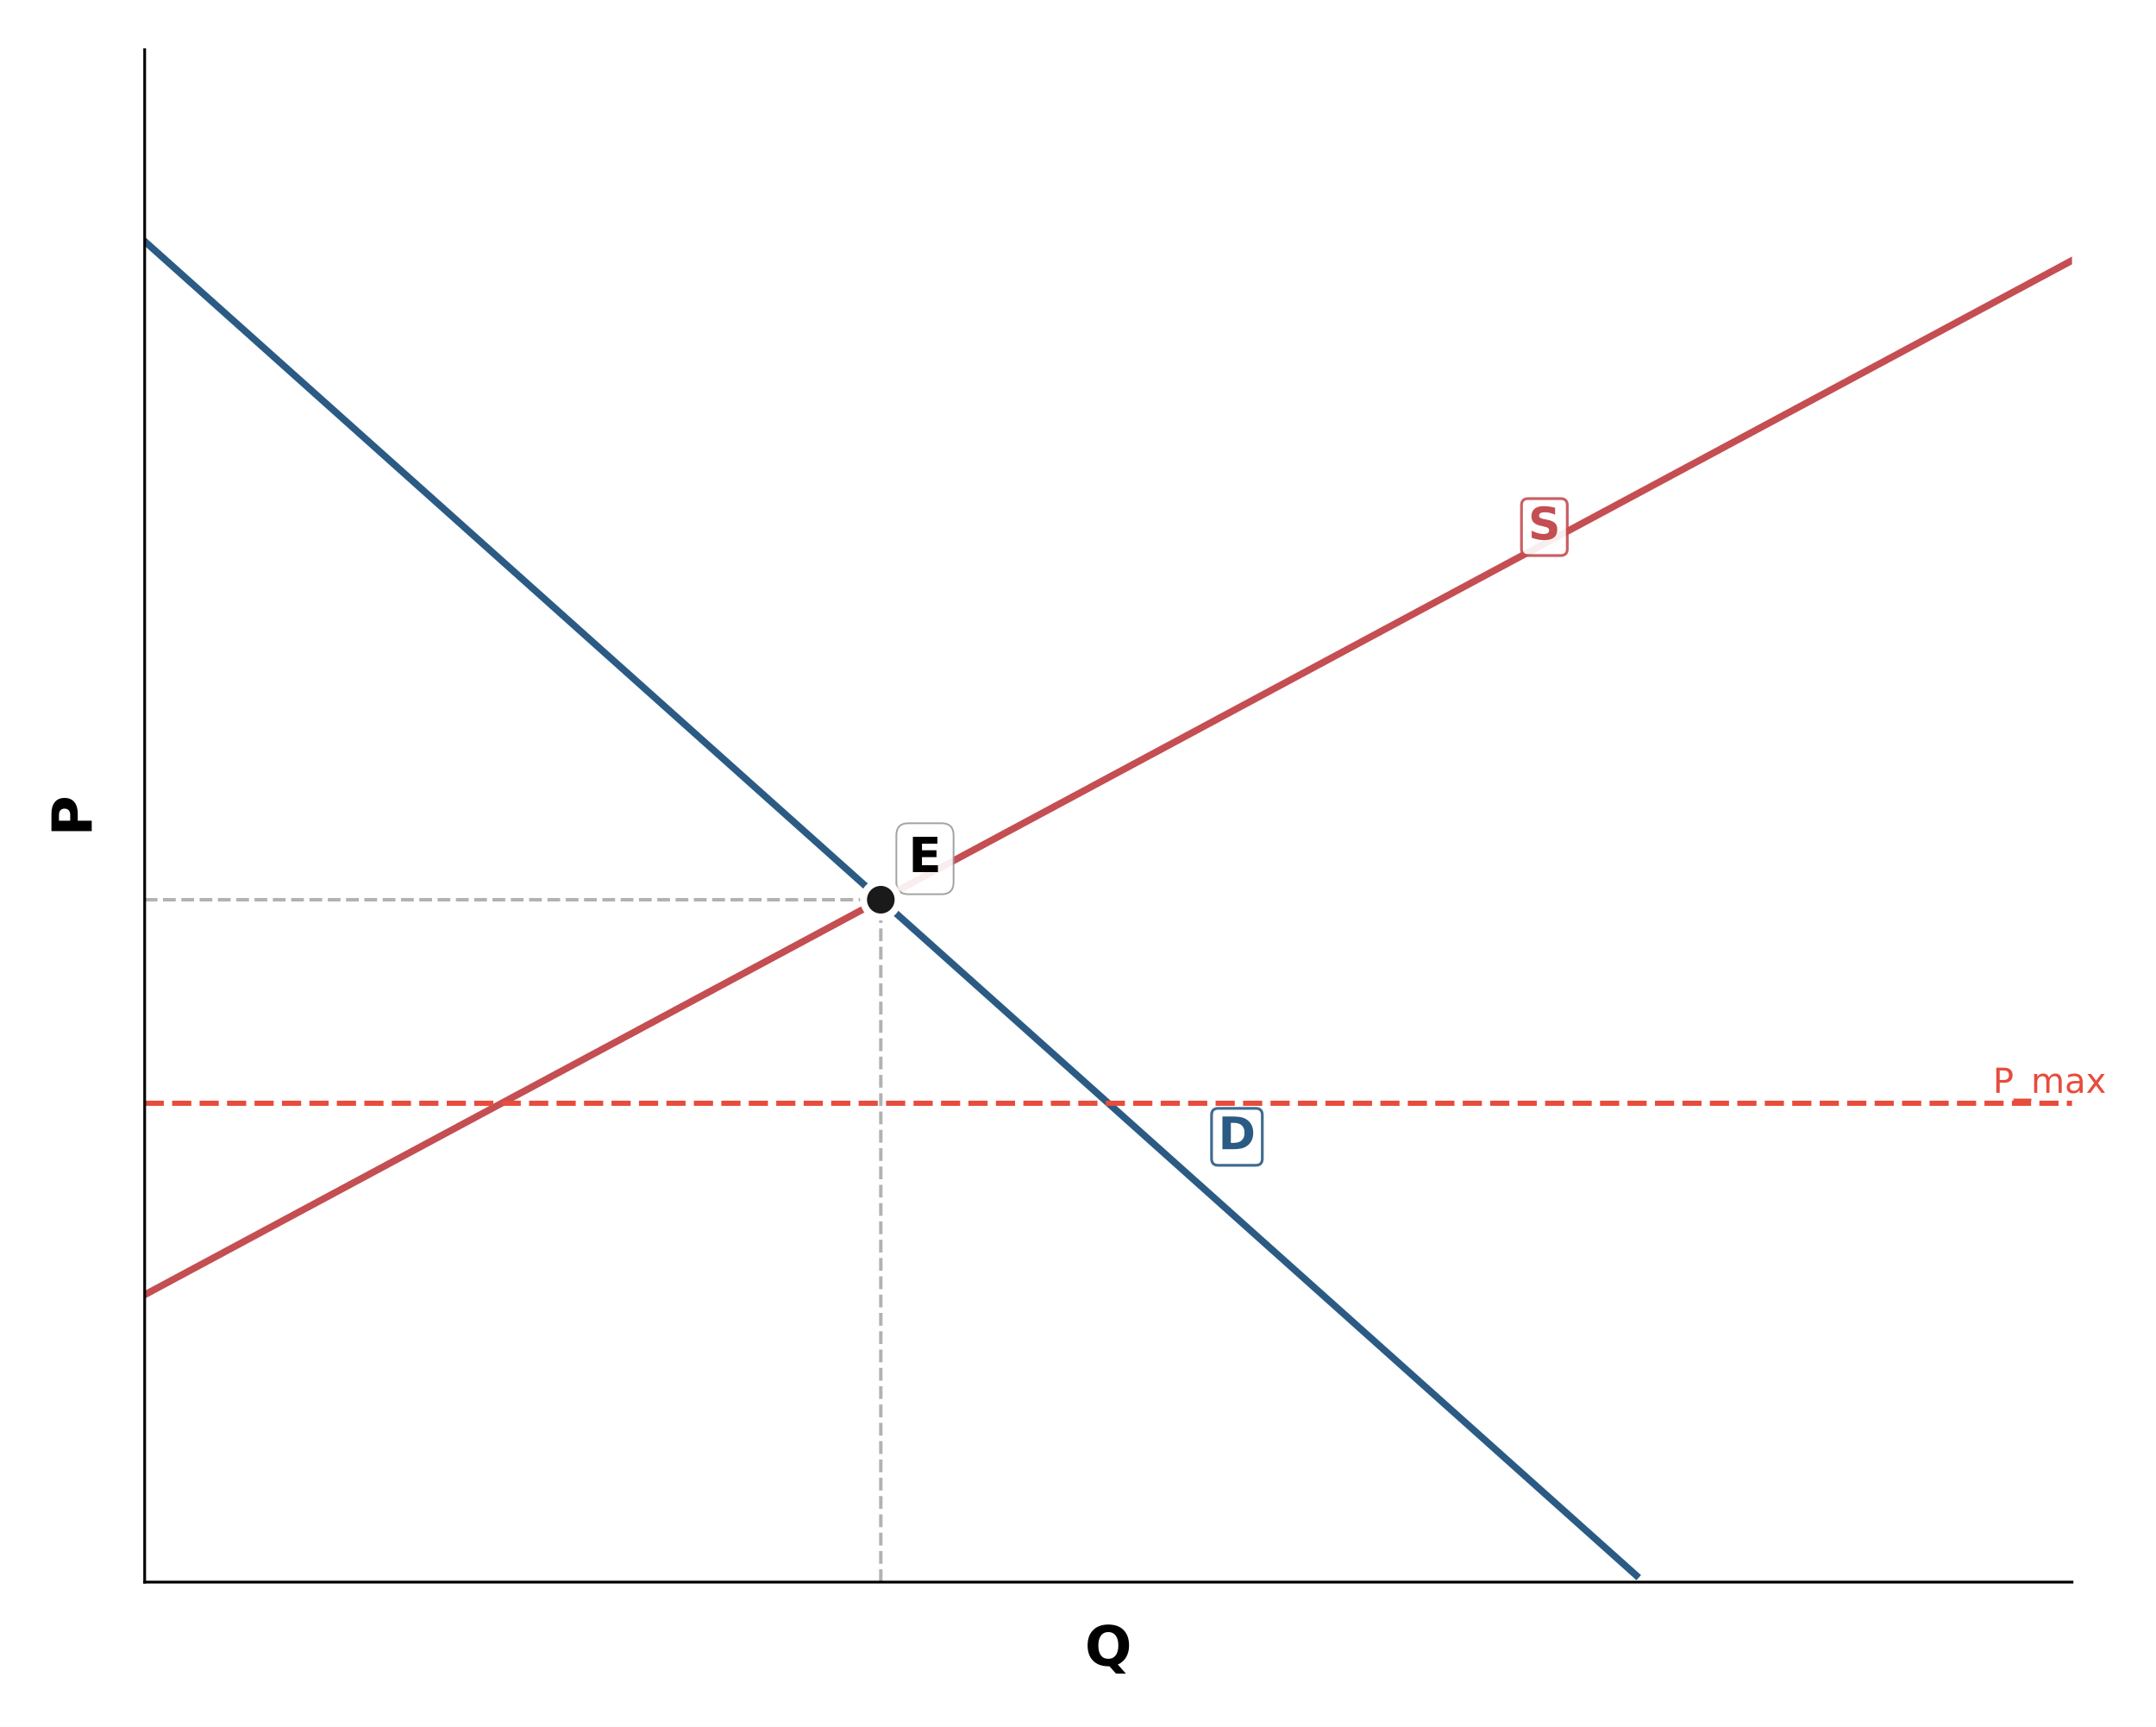
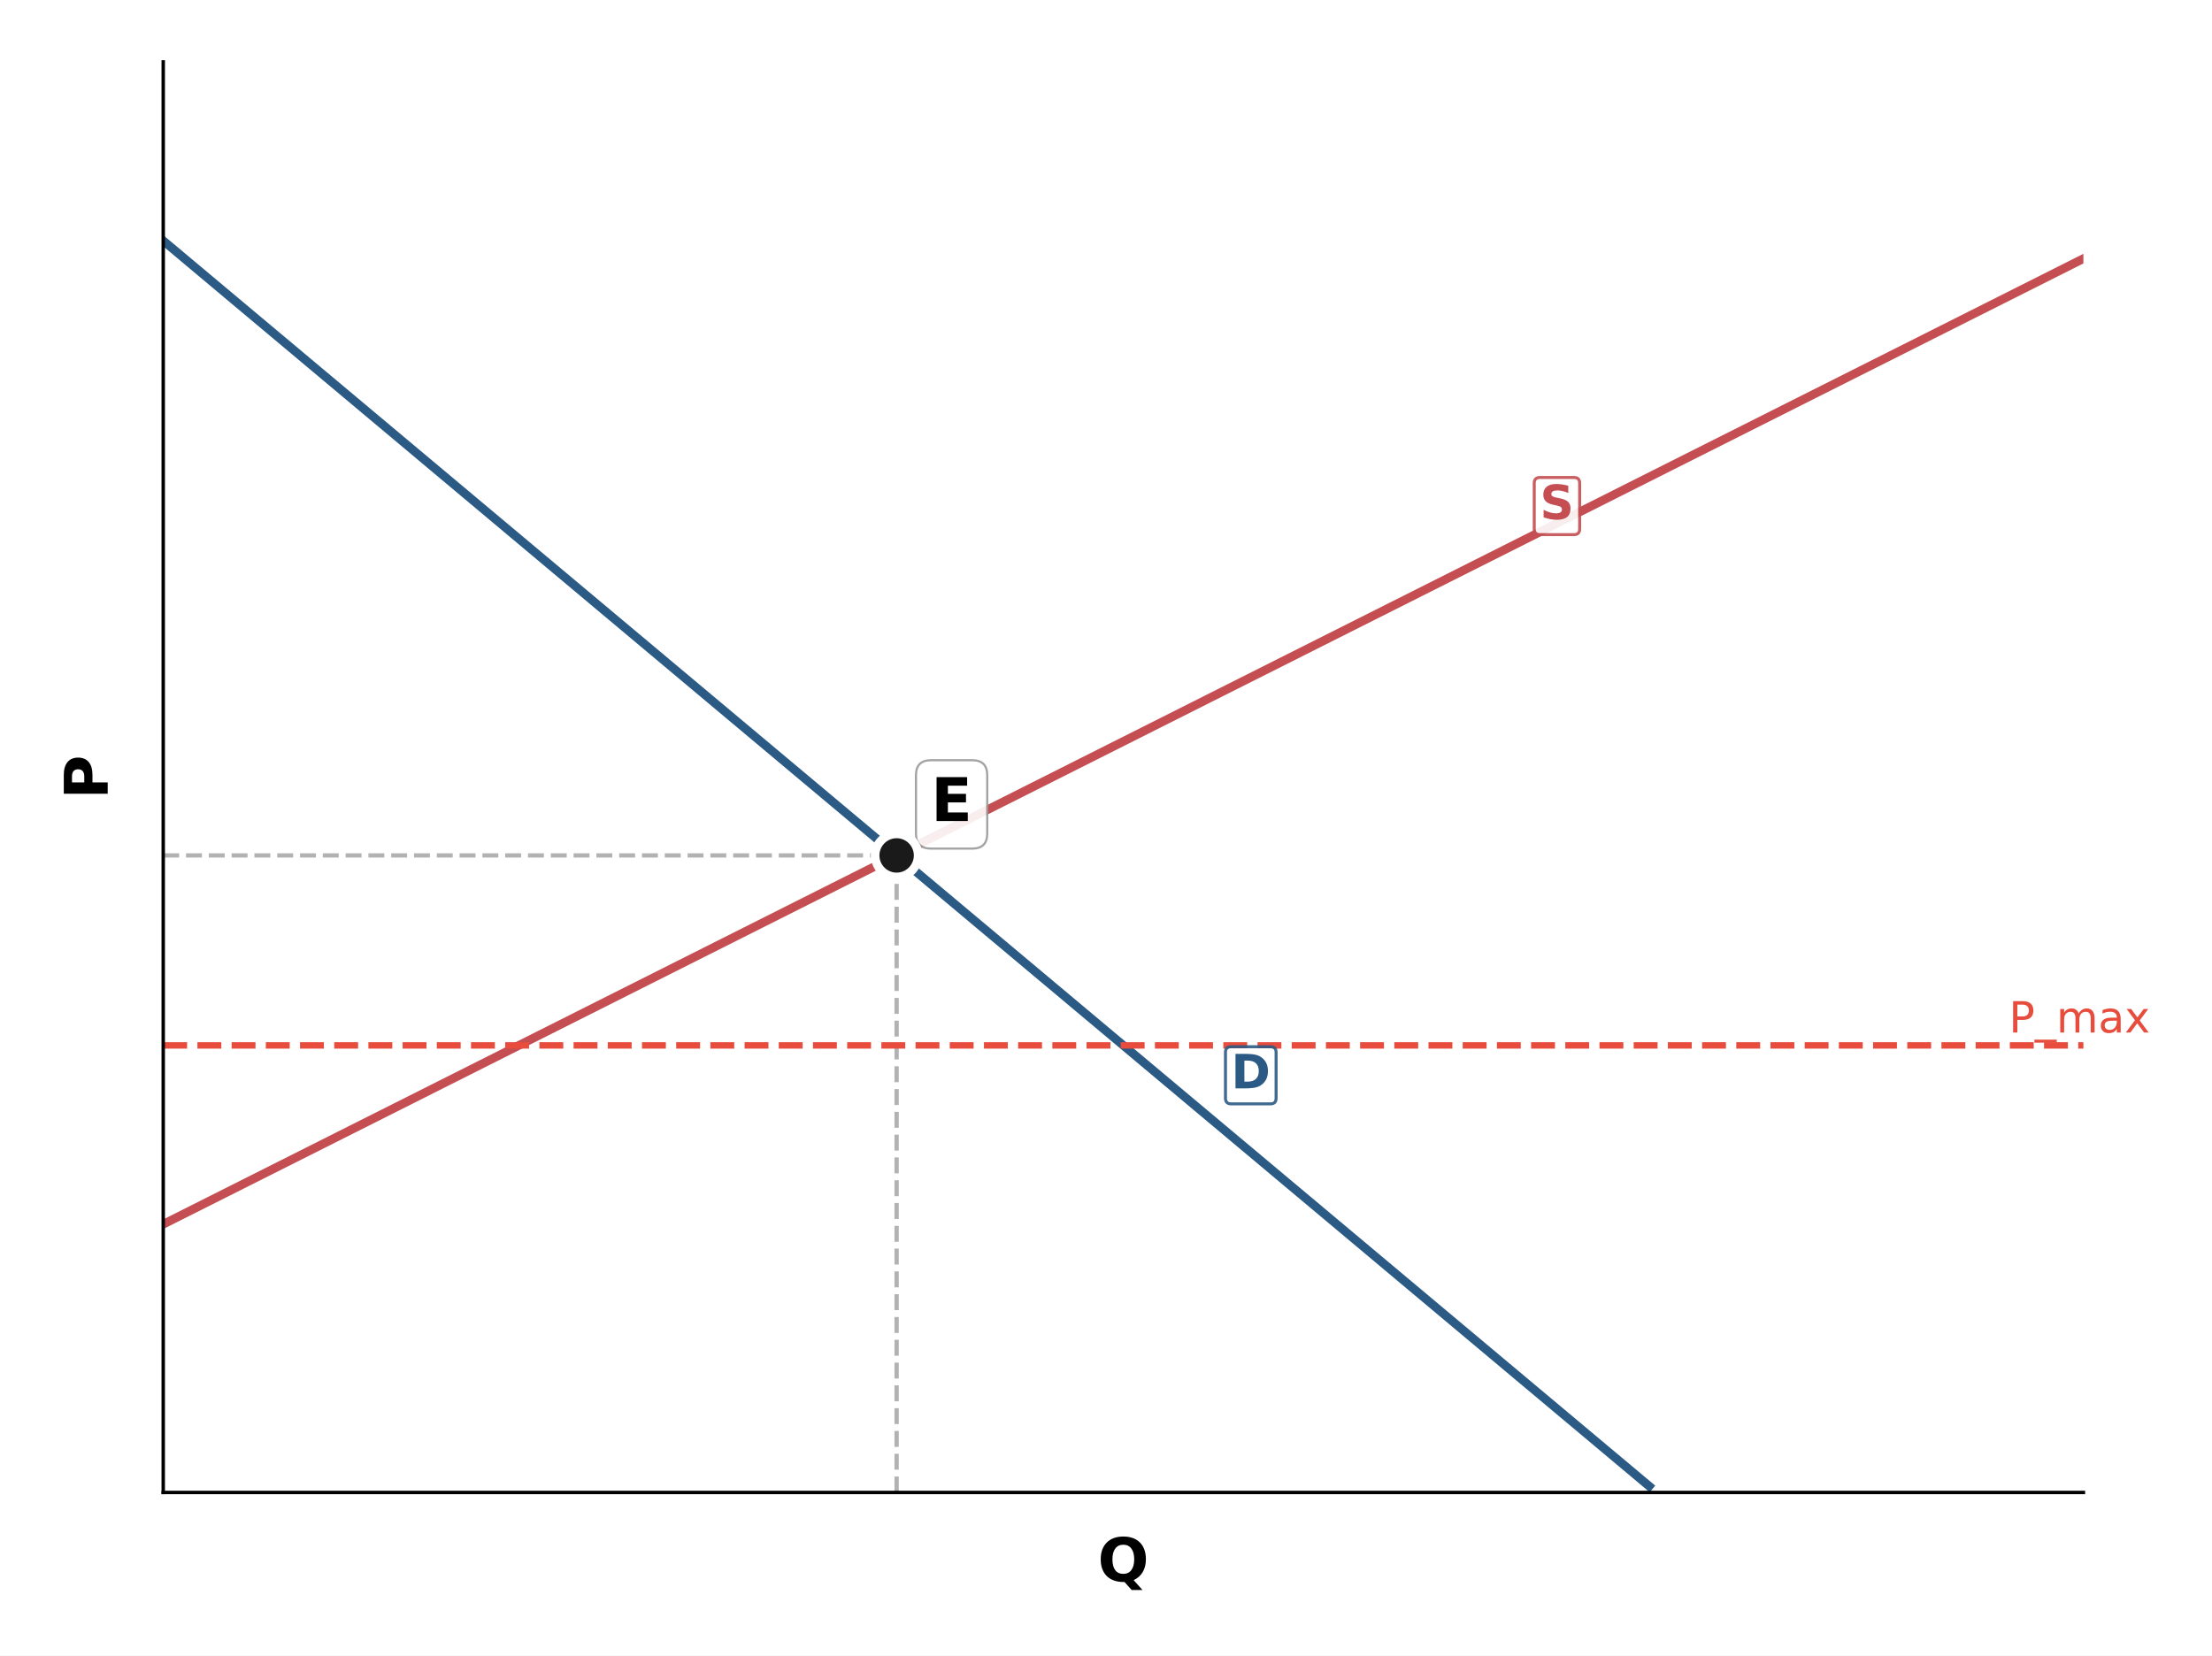
- <svg xmlns="http://www.w3.org/2000/svg" xmlns:xlink="http://www.w3.org/1999/xlink" width="624.202pt" height="499.805pt" viewBox="0 0 624.202 499.805" version="1.1">
+ <svg xmlns="http://www.w3.org/2000/svg" xmlns:xlink="http://www.w3.org/1999/xlink" width="514.247pt" height="384.989pt" viewBox="0 0 514.247 384.989" version="1.1">
  <defs>
    <style type="text/css">*{stroke-linejoin: round; stroke-linecap: butt}</style>
  </defs>
  <g id="figure_1">
    <g id="patch_1">
-       <path d="M 0 499.805  L 624.202 499.805  L 624.202 0  L 0 0  z " style="fill: #ffffff" />
+       <path d="M 0 384.989  L 514.247 384.989  L 514.247 0  L 0 0  z " style="fill: #ffffff" />
    </g>
    <g id="axes_1">
      <g id="patch_2">
-         <path d="M 41.885 457.92  L 599.885 457.92  L 599.885 14.4  L 41.885 14.4  z " style="fill: #ffffff" />
+         <path d="M 37.949 347.04  L 484.349 347.04  L 484.349 14.4  L 37.949 14.4  z " style="fill: #ffffff" />
      </g>
      <g id="line2d_1">
-         <path d="M 255.01 457.92  L 255.01 260.415  " clip-path="url(#p10731cc1de)" style="fill: none; stroke-dasharray: 3.7,1.6; stroke-dashoffset: 0; stroke: #666666; stroke-opacity: 0.5" />
+         <path d="M 208.449 347.04  L 208.449 198.911  " clip-path="url(#pdefc02a0bb)" style="fill: none; stroke-dasharray: 3.7,1.6; stroke-dashoffset: 0; stroke: #666666; stroke-opacity: 0.5" />
      </g>
      <g id="line2d_2">
-         <path d="M 41.885 260.415  L 255.01 260.415  " clip-path="url(#p10731cc1de)" style="fill: none; stroke-dasharray: 3.7,1.6; stroke-dashoffset: 0; stroke: #666666; stroke-opacity: 0.5" />
+         <path d="M 37.949 198.911  L 208.449 198.911  " clip-path="url(#pdefc02a0bb)" style="fill: none; stroke-dasharray: 3.7,1.6; stroke-dashoffset: 0; stroke: #666666; stroke-opacity: 0.5" />
      </g>
      <g id="matplotlib.axis_1">
        <g id="xtick_1" />
        <g id="xtick_2" />
        <g id="xtick_3" />
        <g id="xtick_4" />
        <g id="xtick_5" />
        <g id="xtick_6" />
        <g id="xtick_7" />
        <g id="xtick_8" />
        <g id="xtick_9" />
        <g id="xtick_10" />
        <g id="text_1">
-           <g transform="translate(314.0838 482.0775) scale(0.16 -0.16)">
+           <g transform="translate(255.1983 367.6778) scale(0.14 -0.14)">
            <defs>
              <path id="DejaVuSans-Bold-51" d="M 2847 -84  L 2753 -84  Q 1600 -84 959 553  Q 319 1191 319 2328  Q 319 3463 958 4106  Q 1597 4750 2719 4750  Q 3853 4750 4486 4112  Q 5119 3475 5119 2328  Q 5119 1541 4783 972  Q 4447 403 3816 116  L 4756 -934  L 3609 -934  L 2847 -84  z M 2719 3878  Q 2169 3878 1866 3472  Q 1563 3066 1563 2328  Q 1563 1578 1859 1179  Q 2156 781 2719 781  Q 3272 781 3575 1187  Q 3878 1594 3878 2328  Q 3878 3066 3575 3472  Q 3272 3878 2719 3878  z " transform="scale(0.015625)" />
            </defs>
            <use xlink:href="#DejaVuSans-Bold-51" />
          </g>
        </g>
      </g>
      <g id="matplotlib.axis_2">
        <g id="ytick_1" />
        <g id="ytick_2" />
        <g id="ytick_3" />
        <g id="ytick_4" />
        <g id="ytick_5" />
        <g id="ytick_6" />
        <g id="ytick_7" />
        <g id="ytick_8" />
        <g id="ytick_9" />
        <g id="text_2">
-           <g transform="translate(26.5575 242.0238) rotate(-90) scale(0.16 -0.16)">
+           <g transform="translate(25.03781 185.8508) rotate(-90) scale(0.14 -0.14)">
            <defs>
              <path id="DejaVuSans-Bold-50" d="M 588 4666  L 2584 4666  Q 3475 4666 3951 4270  Q 4428 3875 4428 3144  Q 4428 2409 3951 2014  Q 3475 1619 2584 1619  L 1791 1619  L 1791 0  L 588 0  L 588 4666  z M 1791 3794  L 1791 2491  L 2456 2491  Q 2806 2491 2997 2661  Q 3188 2831 3188 3144  Q 3188 3456 2997 3625  Q 2806 3794 2456 3794  L 1791 3794  z " transform="scale(0.015625)" />
            </defs>
            <use xlink:href="#DejaVuSans-Bold-50" />
          </g>
        </g>
      </g>
      <g id="line2d_3">
-         <path d="M 41.885 69.84  L 473.704 455.97  L 473.704 455.97  " clip-path="url(#p10731cc1de)" style="fill: none; stroke: #2b5b84; stroke-width: 2; stroke-linecap: square" />
+         <path d="M 37.949 55.98  L 383.405 345.577  L 383.405 345.577  " clip-path="url(#pdefc02a0bb)" style="fill: none; stroke: #2b5b84; stroke-width: 2; stroke-linecap: square" />
      </g>
      <g id="line2d_4">
-         <path d="M 41.885 374.76  L 599.885 75.384  L 599.885 75.384  " clip-path="url(#p10731cc1de)" style="fill: none; stroke: #c44e52; stroke-width: 2; stroke-linecap: square" />
+         <path d="M 37.949 284.67  L 484.349 60.138  L 484.349 60.138  " clip-path="url(#pdefc02a0bb)" style="fill: none; stroke: #c44e52; stroke-width: 2; stroke-linecap: square" />
      </g>
      <g id="line2d_5">
-         <path d="M 41.885 319.32  L 599.885 319.32  " clip-path="url(#p10731cc1de)" style="fill: none; stroke-dasharray: 5.55,2.4; stroke-dashoffset: 0; stroke: #e74c3c; stroke-width: 1.5" />
+         <path d="M 37.949 243.09  L 484.349 243.09  " clip-path="url(#pdefc02a0bb)" style="fill: none; stroke-dasharray: 5.55,2.4; stroke-dashoffset: 0; stroke: #e74c3c; stroke-width: 1.5" />
      </g>
      <g id="patch_3">
-         <path d="M 41.885 457.92  L 41.885 14.4  " style="fill: none; stroke: #000000; stroke-width: 0.8; stroke-linejoin: miter; stroke-linecap: square" />
+         <path d="M 37.949 347.04  L 37.949 14.4  " style="fill: none; stroke: #000000; stroke-width: 0.8; stroke-linejoin: miter; stroke-linecap: square" />
      </g>
      <g id="patch_4">
-         <path d="M 41.885 457.92  L 599.885 457.92  " style="fill: none; stroke: #000000; stroke-width: 0.8; stroke-linejoin: miter; stroke-linecap: square" />
+         <path d="M 37.949 347.04  L 484.349 347.04  " style="fill: none; stroke: #000000; stroke-width: 0.8; stroke-linejoin: miter; stroke-linecap: square" />
      </g>
      <g id="text_3">
        <g id="patch_5">
-           <path d="M 352.719 337.286  L 363.511 337.286  Q 365.461 337.286 365.461 335.336  L 365.461 322.754  Q 365.461 320.804 363.511 320.804  L 352.719 320.804  Q 350.769 320.804 350.769 322.754  L 350.769 335.336  Q 350.769 337.286 352.719 337.286  z " style="fill: #ffffff; opacity: 0.9; stroke: #2b5b84; stroke-width: 0.8; stroke-linejoin: miter" />
+           <path d="M 286.217 256.682  L 295.348 256.682  Q 296.668 256.682 296.668 255.362  L 296.668 244.716  Q 296.668 243.396 295.348 243.396  L 286.217 243.396  Q 284.897 243.396 284.897 244.716  L 284.897 255.362  Q 284.897 256.682 286.217 256.682  z " style="fill: #ffffff; opacity: 0.9; stroke: #2b5b84; stroke-width: 0.7; stroke-linejoin: miter" />
        </g>
-         <g style="fill: #2b5b84" transform="translate(352.7192 332.6324) scale(0.13 -0.13)">
+         <g style="fill: #2b5b84" transform="translate(286.2167 253.0743) scale(0.11 -0.11)">
          <defs>
            <path id="DejaVuSans-Bold-44" d="M 1791 3756  L 1791 909  L 2222 909  Q 2959 909 3348 1275  Q 3738 1641 3738 2338  Q 3738 3031 3350 3393  Q 2963 3756 2222 3756  L 1791 3756  z M 588 4666  L 1856 4666  Q 2919 4666 3439 4514  Q 3959 4363 4331 4000  Q 4659 3684 4818 3271  Q 4978 2859 4978 2338  Q 4978 1809 4818 1395  Q 4659 981 4331 666  Q 3956 303 3431 151  Q 2906 0 1856 0  L 588 0  L 588 4666  z " transform="scale(0.015625)" />
          </defs>
          <use xlink:href="#DejaVuSans-Bold-44" />
        </g>
      </g>
      <g id="text_4">
        <g id="patch_6">
-           <path d="M 442.448 160.797  L 451.81 160.797  Q 453.76 160.797 453.76 158.847  L 453.76 146.266  Q 453.76 144.316 451.81 144.316  L 442.448 144.316  Q 440.498 144.316 440.498 146.266  L 440.498 158.847  Q 440.498 160.797 442.448 160.797  z " style="fill: #ffffff; opacity: 0.9; stroke: #c44e52; stroke-width: 0.8; stroke-linejoin: miter" />
+           <path d="M 358 124.315  L 365.921 124.315  Q 367.241 124.315 367.241 122.995  L 367.241 112.35  Q 367.241 111.03 365.921 111.03  L 358 111.03  Q 356.68 111.03 356.68 112.35  L 356.68 122.995  Q 356.68 124.315 358 124.315  z " style="fill: #ffffff; opacity: 0.9; stroke: #c44e52; stroke-width: 0.7; stroke-linejoin: miter" />
        </g>
-         <g style="fill: #c44e52" transform="translate(442.4478 156.1437) scale(0.13 -0.13)">
+         <g style="fill: #c44e52" transform="translate(357.9996 120.7078) scale(0.11 -0.11)">
          <defs>
            <path id="DejaVuSans-Bold-53" d="M 3834 4519  L 3834 3531  Q 3450 3703 3084 3790  Q 2719 3878 2394 3878  Q 1963 3878 1756 3759  Q 1550 3641 1550 3391  Q 1550 3203 1689 3098  Q 1828 2994 2194 2919  L 2706 2816  Q 3484 2659 3812 2340  Q 4141 2022 4141 1434  Q 4141 663 3683 286  Q 3225 -91 2284 -91  Q 1841 -91 1394 -6  Q 947 78 500 244  L 500 1259  Q 947 1022 1364 901  Q 1781 781 2169 781  Q 2563 781 2772 912  Q 2981 1044 2981 1288  Q 2981 1506 2839 1625  Q 2697 1744 2272 1838  L 1806 1941  Q 1106 2091 782 2419  Q 459 2747 459 3303  Q 459 4000 909 4375  Q 1359 4750 2203 4750  Q 2588 4750 2994 4692  Q 3400 4634 3834 4519  z " transform="scale(0.015625)" />
          </defs>
          <use xlink:href="#DejaVuSans-Bold-53" />
        </g>
      </g>
      <g id="text_5">
-         <g style="fill: #e74c3c" transform="translate(576.985 316.32) scale(0.1 -0.1)">
+         <g style="fill: #e74c3c" transform="translate(467.0294 240.09) scale(0.1 -0.1)">
          <defs>
            <path id="DejaVuSans-50" d="M 1259 4147  L 1259 2394  L 2053 2394  Q 2494 2394 2734 2622  Q 2975 2850 2975 3272  Q 2975 3691 2734 3919  Q 2494 4147 2053 4147  L 1259 4147  z M 628 4666  L 2053 4666  Q 2838 4666 3239 4311  Q 3641 3956 3641 3272  Q 3641 2581 3239 2228  Q 2838 1875 2053 1875  L 1259 1875  L 1259 0  L 628 0  L 628 4666  z " transform="scale(0.015625)" />
            <path id="DejaVuSans-5f" d="M 3263 -1063  L 3263 -1509  L -63 -1509  L -63 -1063  L 3263 -1063  z " transform="scale(0.015625)" />
            <path id="DejaVuSans-6d" d="M 3328 2828  Q 3544 3216 3844 3400  Q 4144 3584 4550 3584  Q 5097 3584 5394 3201  Q 5691 2819 5691 2113  L 5691 0  L 5113 0  L 5113 2094  Q 5113 2597 4934 2840  Q 4756 3084 4391 3084  Q 3944 3084 3684 2787  Q 3425 2491 3425 1978  L 3425 0  L 2847 0  L 2847 2094  Q 2847 2600 2669 2842  Q 2491 3084 2119 3084  Q 1678 3084 1418 2786  Q 1159 2488 1159 1978  L 1159 0  L 581 0  L 581 3500  L 1159 3500  L 1159 2956  Q 1356 3278 1631 3431  Q 1906 3584 2284 3584  Q 2666 3584 2933 3390  Q 3200 3197 3328 2828  z " transform="scale(0.015625)" />
            <path id="DejaVuSans-61" d="M 2194 1759  Q 1497 1759 1228 1600  Q 959 1441 959 1056  Q 959 750 1161 570  Q 1363 391 1709 391  Q 2188 391 2477 730  Q 2766 1069 2766 1631  L 2766 1759  L 2194 1759  z M 3341 1997  L 3341 0  L 2766 0  L 2766 531  Q 2569 213 2275 61  Q 1981 -91 1556 -91  Q 1019 -91 701 211  Q 384 513 384 1019  Q 384 1609 779 1909  Q 1175 2209 1959 2209  L 2766 2209  L 2766 2266  Q 2766 2663 2505 2880  Q 2244 3097 1772 3097  Q 1472 3097 1187 3025  Q 903 2953 641 2809  L 641 3341  Q 956 3463 1253 3523  Q 1550 3584 1831 3584  Q 2591 3584 2966 3190  Q 3341 2797 3341 1997  z " transform="scale(0.015625)" />
            <path id="DejaVuSans-78" d="M 3513 3500  L 2247 1797  L 3578 0  L 2900 0  L 1881 1375  L 863 0  L 184 0  L 1544 1831  L 300 3500  L 978 3500  L 1906 2253  L 2834 3500  L 3513 3500  z " transform="scale(0.015625)" />
          </defs>
          <use xlink:href="#DejaVuSans-50" />
          <use xlink:href="#DejaVuSans-5f" x="60.303" />
          <use xlink:href="#DejaVuSans-6d" x="110.303" />
          <use xlink:href="#DejaVuSans-61" x="207.715" />
          <use xlink:href="#DejaVuSans-78" x="268.994" />
        </g>
      </g>
      <g id="text_6">
        <g id="patch_7">
-           <path d="M 263.01 258.827  L 272.574 258.827  Q 276.074 258.827 276.074 255.327  L 276.074 241.777  Q 276.074 238.277 272.574 238.277  L 263.01 238.277  Q 259.51 238.277 259.51 241.777  L 259.51 255.327  Q 259.51 258.827 263.01 258.827  z " style="fill: #ffffff; opacity: 0.9; stroke: #999999; stroke-width: 0.5; stroke-linejoin: miter" />
+           <path d="M 216.449 197.323  L 226.013 197.323  Q 229.513 197.323 229.513 193.823  L 229.513 180.273  Q 229.513 176.773 226.013 176.773  L 216.449 176.773  Q 212.949 176.773 212.949 180.273  L 212.949 193.823  Q 212.949 197.323 216.449 197.323  z " style="fill: #ffffff; opacity: 0.9; stroke: #999999; stroke-width: 0.5; stroke-linejoin: miter" />
        </g>
-         <g transform="translate(263.01 252.415) scale(0.14 -0.14)">
+         <g transform="translate(216.4494 190.9112) scale(0.14 -0.14)">
          <defs>
            <path id="DejaVuSans-Bold-45" d="M 588 4666  L 3834 4666  L 3834 3756  L 1791 3756  L 1791 2888  L 3713 2888  L 3713 1978  L 1791 1978  L 1791 909  L 3903 909  L 3903 0  L 588 0  L 588 4666  z " transform="scale(0.015625)" />
          </defs>
          <use xlink:href="#DejaVuSans-Bold-45" />
        </g>
      </g>
      <g id="line2d_6">
        <defs>
-           <path id="m3b62bfc01f" d="M 0 5  C 1.326 5 2.598 4.473 3.536 3.536  C 4.473 2.598 5 1.326 5 0  C 5 -1.326 4.473 -2.598 3.536 -3.536  C 2.598 -4.473 1.326 -5 0 -5  C -1.326 -5 -2.598 -4.473 -3.536 -3.536  C -4.473 -2.598 -5 -1.326 -5 0  C -5 1.326 -4.473 2.598 -3.536 3.536  C -2.598 4.473 -1.326 5 0 5  z " style="stroke: #ffffff; stroke-width: 2" />
+           <path id="m274eeda251" d="M 0 5  C 1.326 5 2.598 4.473 3.536 3.536  C 4.473 2.598 5 1.326 5 0  C 5 -1.326 4.473 -2.598 3.536 -3.536  C 2.598 -4.473 1.326 -5 0 -5  C -1.326 -5 -2.598 -4.473 -3.536 -3.536  C -4.473 -2.598 -5 -1.326 -5 0  C -5 1.326 -4.473 2.598 -3.536 3.536  C -2.598 4.473 -1.326 5 0 5  z " style="stroke: #ffffff; stroke-width: 2" />
        </defs>
-         <g clip-path="url(#p10731cc1de)">
-           <use xlink:href="#m3b62bfc01f" x="255.01" y="260.415" style="fill: #1a1a1a; stroke: #ffffff; stroke-width: 2" />
+         <g clip-path="url(#pdefc02a0bb)">
+           <use xlink:href="#m274eeda251" x="208.449" y="198.911" style="fill: #1a1a1a; stroke: #ffffff; stroke-width: 2" />
        </g>
      </g>
    </g>
  </g>
  <defs>
-     <clipPath id="p10731cc1de">
-       <rect x="41.885" y="14.4" width="558" height="443.52" />
+     <clipPath id="pdefc02a0bb">
+       <rect x="37.949" y="14.4" width="446.4" height="332.64" />
    </clipPath>
  </defs>
</svg>
